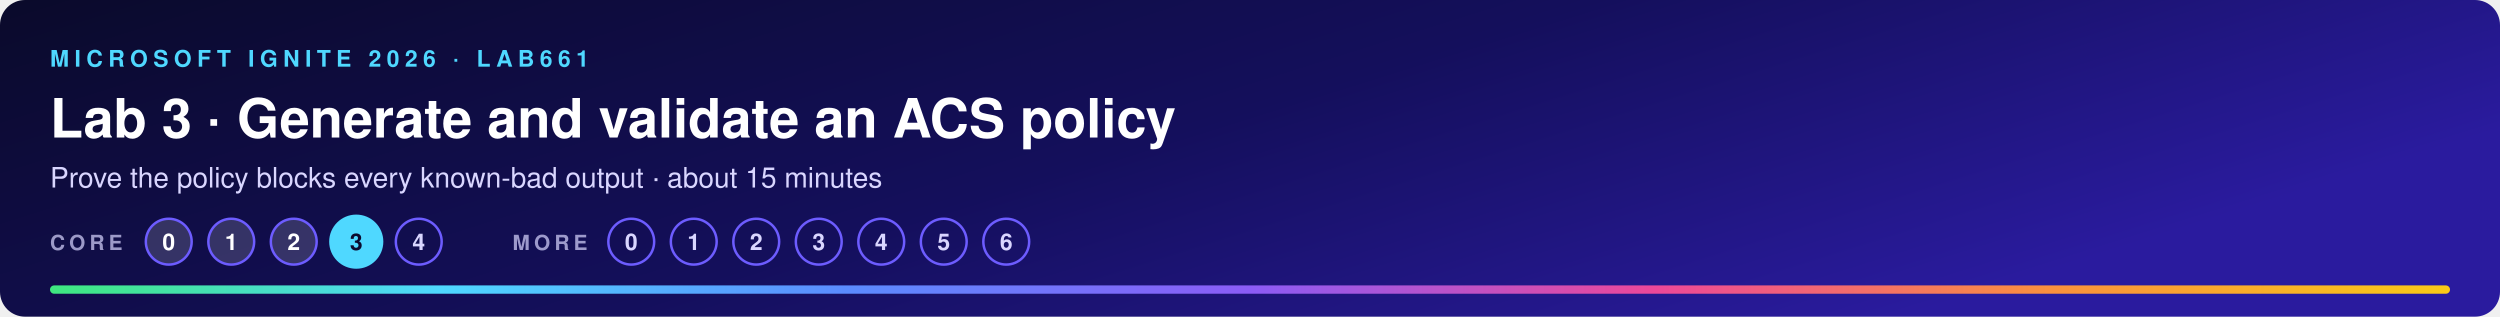
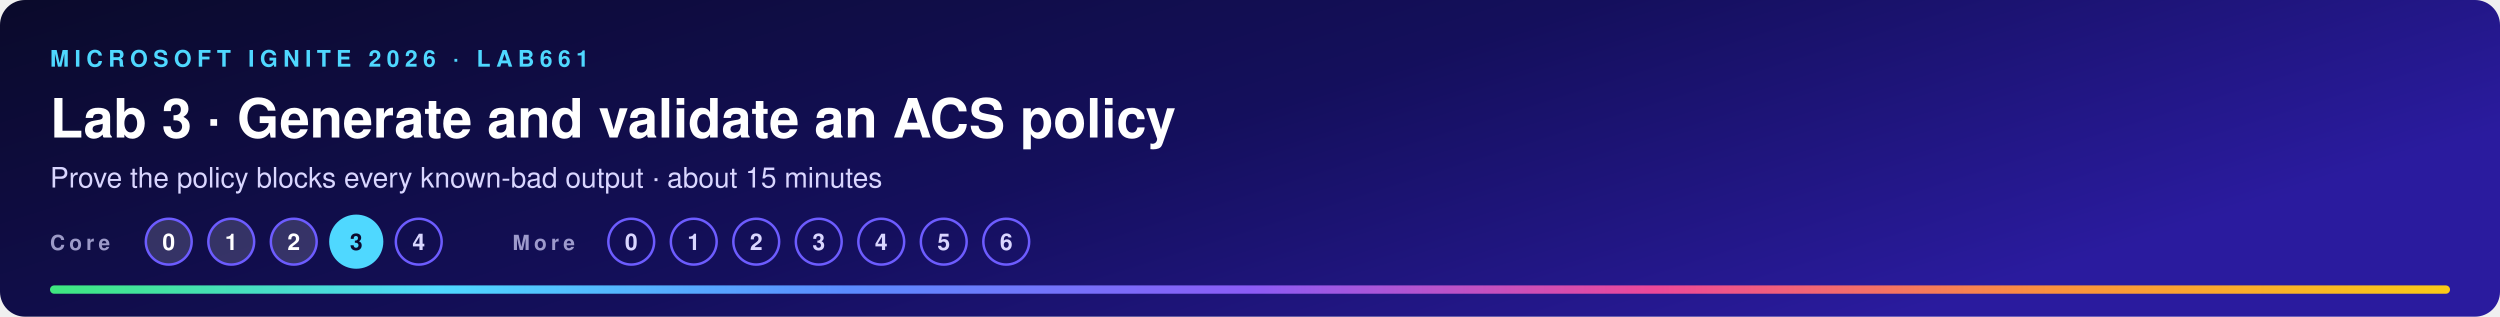
<svg xmlns="http://www.w3.org/2000/svg" width="1200" height="152" viewBox="0 0 1200 152" role="img" aria-label="Lab 3 · Generate and validate an ACS policy">
  <defs>
    <linearGradient id="bg" x1="0" y1="0" x2="1" y2="0.4">
      <stop offset="0" stop-color="#0a0a2a" />
      <stop offset="0.55" stop-color="#140f5c" />
      <stop offset="1" stop-color="#2a1b9e" />
    </linearGradient>
    <linearGradient id="bar" x1="0" y1="0" x2="1" y2="0">
      <stop offset="0.000" stop-color="#3ee87a" />
      <stop offset="0.167" stop-color="#4fd8ff" />
      <stop offset="0.333" stop-color="#5b8cff" />
      <stop offset="0.500" stop-color="#8b5cf6" />
      <stop offset="0.667" stop-color="#ec4899" />
      <stop offset="0.833" stop-color="#fb923c" />
      <stop offset="1.000" stop-color="#facc15" />
    </linearGradient>
  </defs>
  <rect width="1200" height="152" rx="12" fill="url(#bg)" />
  <text x="24" y="32" font-family="Segoe UI, Helvetica Neue, Helvetica, Arial, sans-serif" font-size="11" font-weight="700" letter-spacing="2.6" fill="#4fd8ff">MICROSOFT IGNITE 2026  ·  LAB661</text>
  <text x="24" y="66" font-family="Segoe UI, Helvetica Neue, Helvetica, Arial, sans-serif" font-size="26" font-weight="700" fill="#ffffff">Lab 3 · Generate and validate an ACS policy</text>
  <text x="24" y="90" font-family="Segoe UI, Helvetica Neue, Helvetica, Arial, sans-serif" font-size="13.5" fill="#d9d6ff">Prove the policy blocks every known-bad output · about 15 minutes</text>
-   <text x="24" y="120" font-family="Segoe UI, Helvetica Neue, Helvetica, Arial, sans-serif" font-size="10" font-weight="700" letter-spacing="2" fill="#d9d6ff" fill-opacity="0.7">CORE</text>
+   <text x="24" y="120" font-family="Segoe UI, Helvetica Neue, Helvetica, Arial, sans-serif" font-size="10" font-weight="700" letter-spacing="2" fill="#d9d6ff" fill-opacity="0.7">Core</text>
  <circle cx="81" cy="116" r="11" fill="#ffffff" fill-opacity="0.16" stroke="#6d5cff" stroke-width="1.2" />
  <text x="81" y="120" text-anchor="middle" font-family="Segoe UI, Helvetica Neue, Helvetica, Arial, sans-serif" font-size="11" font-weight="700" fill="#ffffff">0</text>
  <circle cx="111" cy="116" r="11" fill="#ffffff" fill-opacity="0.16" stroke="#6d5cff" stroke-width="1.2" />
  <text x="111" y="120" text-anchor="middle" font-family="Segoe UI, Helvetica Neue, Helvetica, Arial, sans-serif" font-size="11" font-weight="700" fill="#ffffff">1</text>
  <circle cx="141" cy="116" r="11" fill="#ffffff" fill-opacity="0.16" stroke="#6d5cff" stroke-width="1.2" />
  <text x="141" y="120" text-anchor="middle" font-family="Segoe UI, Helvetica Neue, Helvetica, Arial, sans-serif" font-size="11" font-weight="700" fill="#ffffff">2</text>
  <circle cx="171" cy="116" r="13" fill="#4fd8ff" />
  <text x="171" y="120" text-anchor="middle" font-family="Segoe UI, Helvetica Neue, Helvetica, Arial, sans-serif" font-size="11" font-weight="800" fill="#0b0a2e">3</text>
  <circle cx="201" cy="116" r="11" fill="none" stroke="#6d5cff" stroke-width="1.2" />
  <text x="201" y="120" text-anchor="middle" font-family="Segoe UI, Helvetica Neue, Helvetica, Arial, sans-serif" font-size="11" font-weight="600" fill="#d9d6ff">4</text>
-   <text x="246" y="120" font-family="Segoe UI, Helvetica Neue, Helvetica, Arial, sans-serif" font-size="10" font-weight="700" letter-spacing="2" fill="#d9d6ff" fill-opacity="0.7">MORE</text>
+   <text x="246" y="120" font-family="Segoe UI, Helvetica Neue, Helvetica, Arial, sans-serif" font-size="10" font-weight="700" letter-spacing="2" fill="#d9d6ff" fill-opacity="0.7">More</text>
  <circle cx="303" cy="116" r="11" fill="none" stroke="#6d5cff" stroke-width="1.2" />
  <text x="303" y="120" text-anchor="middle" font-family="Segoe UI, Helvetica Neue, Helvetica, Arial, sans-serif" font-size="11" font-weight="600" fill="#d9d6ff">0</text>
  <circle cx="333" cy="116" r="11" fill="none" stroke="#6d5cff" stroke-width="1.2" />
  <text x="333" y="120" text-anchor="middle" font-family="Segoe UI, Helvetica Neue, Helvetica, Arial, sans-serif" font-size="11" font-weight="600" fill="#d9d6ff">1</text>
  <circle cx="363" cy="116" r="11" fill="none" stroke="#6d5cff" stroke-width="1.2" />
  <text x="363" y="120" text-anchor="middle" font-family="Segoe UI, Helvetica Neue, Helvetica, Arial, sans-serif" font-size="11" font-weight="600" fill="#d9d6ff">2</text>
  <circle cx="393" cy="116" r="11" fill="none" stroke="#6d5cff" stroke-width="1.2" />
  <text x="393" y="120" text-anchor="middle" font-family="Segoe UI, Helvetica Neue, Helvetica, Arial, sans-serif" font-size="11" font-weight="600" fill="#d9d6ff">3</text>
  <circle cx="423" cy="116" r="11" fill="none" stroke="#6d5cff" stroke-width="1.2" />
  <text x="423" y="120" text-anchor="middle" font-family="Segoe UI, Helvetica Neue, Helvetica, Arial, sans-serif" font-size="11" font-weight="600" fill="#d9d6ff">4</text>
  <circle cx="453" cy="116" r="11" fill="none" stroke="#6d5cff" stroke-width="1.2" />
  <text x="453" y="120" text-anchor="middle" font-family="Segoe UI, Helvetica Neue, Helvetica, Arial, sans-serif" font-size="11" font-weight="600" fill="#d9d6ff">5</text>
  <circle cx="483" cy="116" r="11" fill="none" stroke="#6d5cff" stroke-width="1.2" />
  <text x="483" y="120" text-anchor="middle" font-family="Segoe UI, Helvetica Neue, Helvetica, Arial, sans-serif" font-size="11" font-weight="600" fill="#d9d6ff">6</text>
  <rect x="24" y="137" width="1152" height="4" rx="2" fill="url(#bar)" />
</svg>
